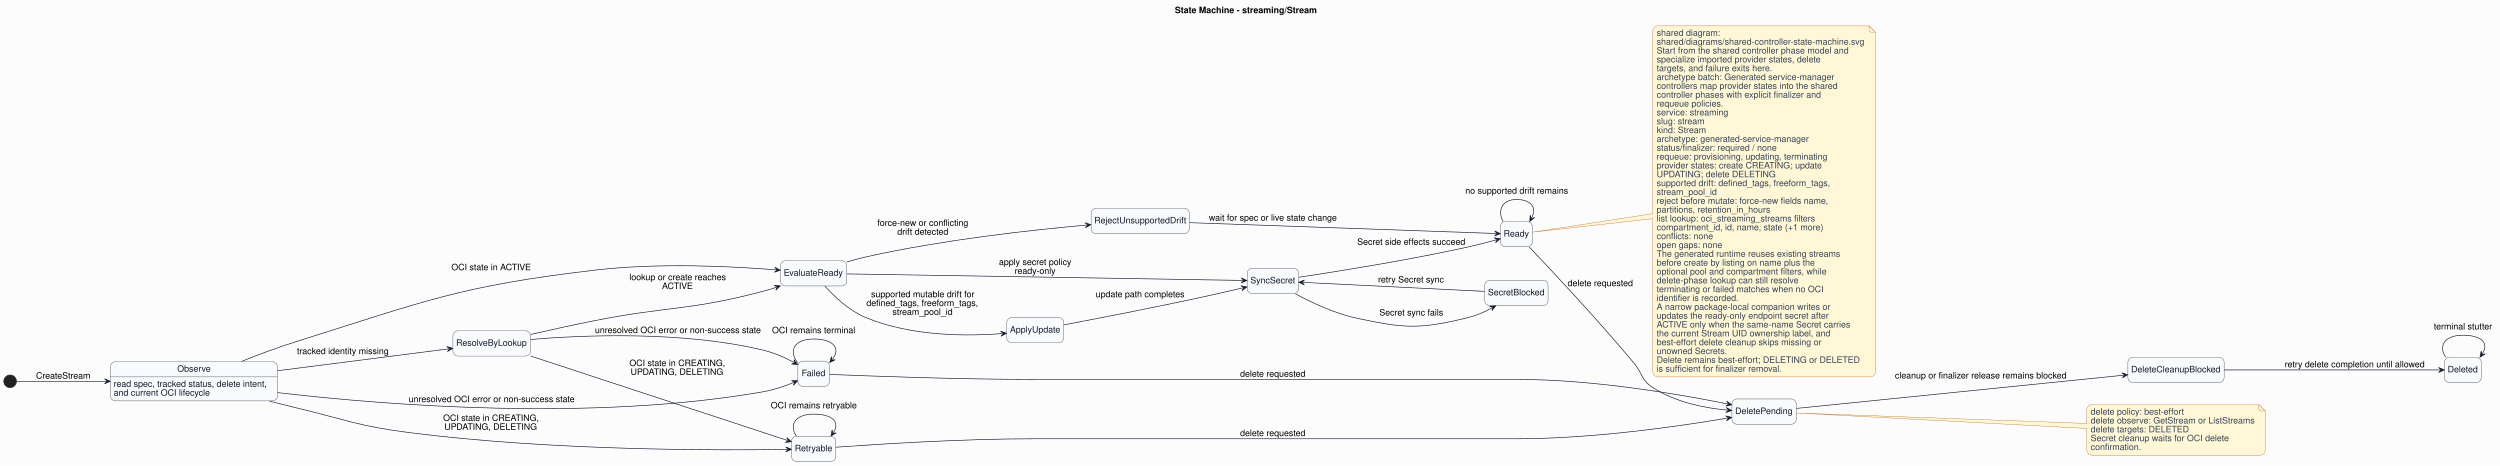
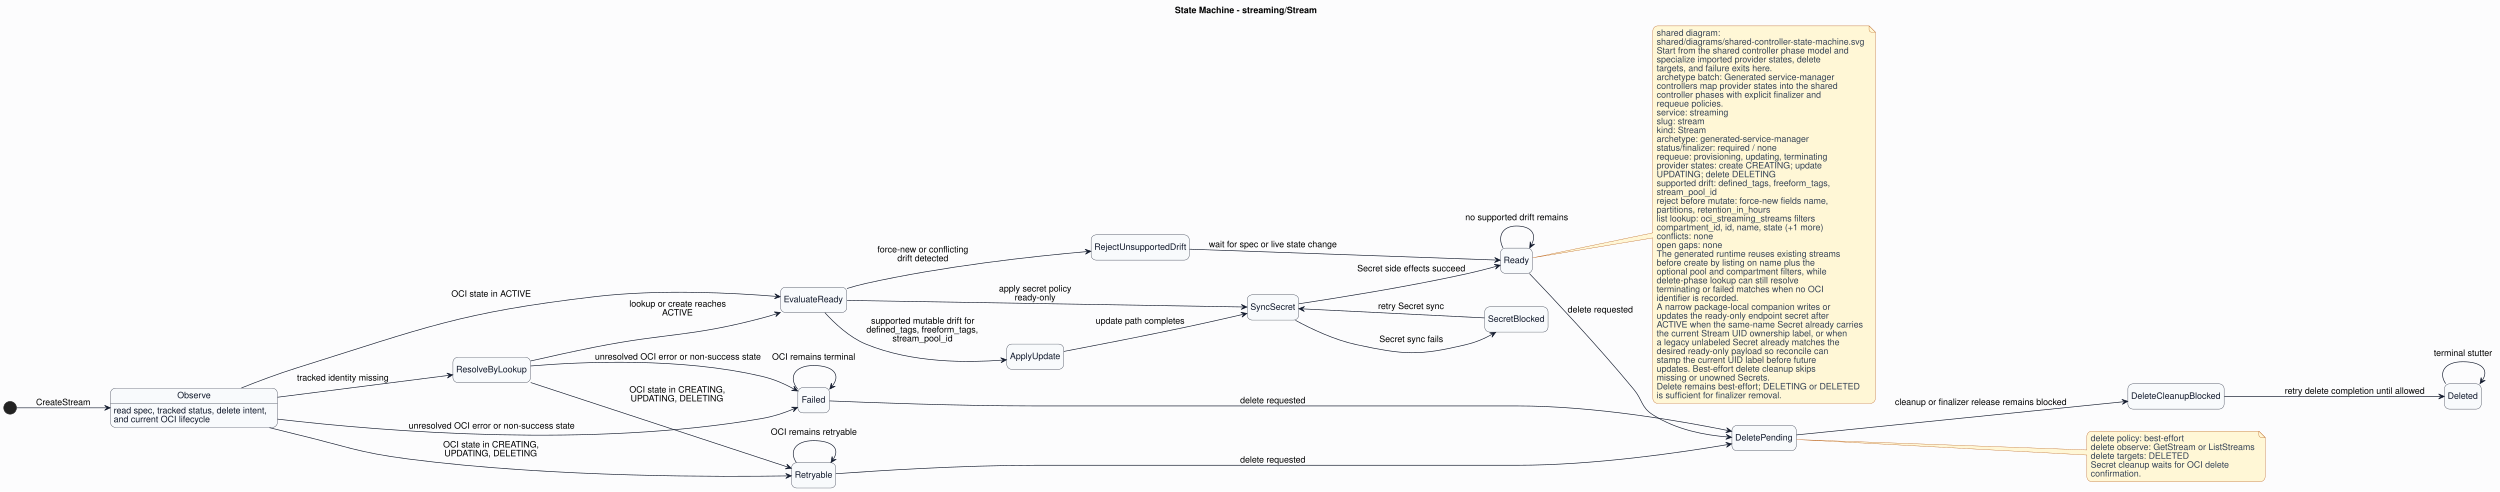
- <svg xmlns="http://www.w3.org/2000/svg" contentStyleType="text/css" data-diagram-type="STATE" height="737px" preserveAspectRatio="none" style="width:3960px;height:737px;background:#FCFCFD;" version="1.1" viewBox="0 0 3960 737" width="3960px" zoomAndPan="magnify">
+ <svg xmlns="http://www.w3.org/2000/svg" contentStyleType="text/css" data-diagram-type="STATE" height="779px" preserveAspectRatio="none" style="width:3960px;height:779px;background:#FCFCFD;" version="1.1" viewBox="0 0 3960 779" width="3960px" zoomAndPan="magnify">
  <defs />
  <g>
-     <rect fill="#FCFCFD" height="737" style="stroke:none;stroke-width:1;" width="3960" x="0" y="0" />
+     <rect fill="#FCFCFD" height="779" style="stroke:none;stroke-width:1;" width="3960" x="0" y="0" />
    <g class="title" data-source-line="10">
      <text fill="#000000" font-family="Helvetica" font-size="14" font-weight="bold" lengthAdjust="spacing" textLength="224.848" x="1860.944" y="20.78">State Machine - streaming/Stream</text>
    </g>
    <g class="entity" data-qualified-name="observe" id="ent0002">
-       <rect fill="#F8FAFC" height="62" rx="8" ry="8" style="stroke:#0F172A;stroke-width:0.5;" width="264.364" x="175" y="573" />
-       <line style="stroke:#0F172A;stroke-width:0.5;" x1="175" x2="439.364" y1="597" y2="597" />
-       <text fill="#0F172A" font-family="Helvetica" font-size="14" lengthAdjust="spacing" textLength="52.91" x="280.727" y="588.78">Observe</text>
-       <text fill="#0F172A" font-family="Helvetica" font-size="14" lengthAdjust="spacing" textLength="244.364" x="180" y="612.78">read spec, tracked status, delete intent,</text>
-       <text fill="#0F172A" font-family="Helvetica" font-size="14" lengthAdjust="spacing" textLength="153.282" x="180" y="626.78">and current OCI lifecycle</text>
-     </g>
-     <rect fill="#F8FAFC" height="40" rx="8" ry="8" style="stroke:#0F172A;stroke-width:0.5;" width="104.951" x="1236.36" y="413" />
-     <text fill="#0F172A" font-family="Helvetica" font-size="14" lengthAdjust="spacing" textLength="94.951" x="1241.36" y="436.78">EvaluateReady</text>
-     <rect fill="#F8FAFC" height="40" rx="8" ry="8" style="stroke:#0F172A;stroke-width:0.5;" width="50.469" x="2376.73" y="351" />
-     <text fill="#0F172A" font-family="Helvetica" font-size="14" lengthAdjust="spacing" textLength="40.469" x="2381.73" y="374.78">Ready</text>
-     <rect fill="#F8FAFC" height="40" rx="8" ry="8" style="stroke:#0F172A;stroke-width:0.5;" width="69.917" x="1253.88" y="691" />
-     <text fill="#0F172A" font-family="Helvetica" font-size="14" lengthAdjust="spacing" textLength="59.917" x="1258.88" y="714.78">Retryable</text>
-     <rect fill="#F8FAFC" height="40" rx="8" ry="8" style="stroke:#0F172A;stroke-width:0.5;" width="50" x="1263.84" y="572" />
-     <text fill="#0F172A" font-family="Helvetica" font-size="14" lengthAdjust="spacing" textLength="38.131" x="1269.775" y="595.78">Failed</text>
-     <rect fill="#F8FAFC" height="40" rx="8" ry="8" style="stroke:#0F172A;stroke-width:0.5;" width="122.848" x="717.44" y="524" />
-     <text fill="#0F172A" font-family="Helvetica" font-size="14" lengthAdjust="spacing" textLength="112.848" x="722.44" y="547.78">ResolveByLookup</text>
-     <rect fill="#F8FAFC" height="40" rx="8" ry="8" style="stroke:#0F172A;stroke-width:0.5;" width="155.51" x="1728.32" y="330" />
-     <text fill="#0F172A" font-family="Helvetica" font-size="14" lengthAdjust="spacing" textLength="145.51" x="1733.32" y="353.78">RejectUnsupportedDrift</text>
-     <rect fill="#F8FAFC" height="40" rx="8" ry="8" style="stroke:#0F172A;stroke-width:0.5;" width="90.165" x="1594.73" y="503" />
-     <text fill="#0F172A" font-family="Helvetica" font-size="14" lengthAdjust="spacing" textLength="80.165" x="1599.73" y="526.78">ApplyUpdate</text>
-     <rect fill="#F8FAFC" height="40" rx="8" ry="8" style="stroke:#0F172A;stroke-width:0.5;" width="81.586" x="1975.53" y="425" />
-     <text fill="#0F172A" font-family="Helvetica" font-size="14" lengthAdjust="spacing" textLength="71.586" x="1980.53" y="448.78">SyncSecret</text>
-     <rect fill="#F8FAFC" height="40" rx="8" ry="8" style="stroke:#0F172A;stroke-width:0.5;" width="100.269" x="2351.83" y="444" />
-     <text fill="#0F172A" font-family="Helvetica" font-size="14" lengthAdjust="spacing" textLength="90.269" x="2356.83" y="467.78">SecretBlocked</text>
-     <rect fill="#F8FAFC" height="40" rx="8" ry="8" style="stroke:#0F172A;stroke-width:0.5;" width="101.848" x="2743.41" y="632" />
-     <text fill="#0F172A" font-family="Helvetica" font-size="14" lengthAdjust="spacing" textLength="91.848" x="2748.41" y="655.78">DeletePending</text>
-     <rect fill="#F8FAFC" height="40" rx="8" ry="8" style="stroke:#0F172A;stroke-width:0.5;" width="58.255" x="3872.02" y="566" />
-     <text fill="#0F172A" font-family="Helvetica" font-size="14" lengthAdjust="spacing" textLength="48.255" x="3877.02" y="589.78">Deleted</text>
-     <rect fill="#F8FAFC" height="40" rx="8" ry="8" style="stroke:#0F172A;stroke-width:0.5;" width="152.427" x="3370.59" y="566" />
-     <text fill="#0F172A" font-family="Helvetica" font-size="14" lengthAdjust="spacing" textLength="142.427" x="3375.59" y="589.78">DeleteCleanupBlocked</text>
+       <rect fill="#F8FAFC" height="62" rx="8" ry="8" style="stroke:#0F172A;stroke-width:0.5;" width="264.364" x="175" y="615" />
+       <line style="stroke:#0F172A;stroke-width:0.5;" x1="175" x2="439.364" y1="639" y2="639" />
+       <text fill="#0F172A" font-family="Helvetica" font-size="14" lengthAdjust="spacing" textLength="52.91" x="280.727" y="630.78">Observe</text>
+       <text fill="#0F172A" font-family="Helvetica" font-size="14" lengthAdjust="spacing" textLength="244.364" x="180" y="654.78">read spec, tracked status, delete intent,</text>
+       <text fill="#0F172A" font-family="Helvetica" font-size="14" lengthAdjust="spacing" textLength="153.282" x="180" y="668.78">and current OCI lifecycle</text>
+     </g>
+     <rect fill="#F8FAFC" height="40" rx="8" ry="8" style="stroke:#0F172A;stroke-width:0.5;" width="104.951" x="1236.36" y="455" />
+     <text fill="#0F172A" font-family="Helvetica" font-size="14" lengthAdjust="spacing" textLength="94.951" x="1241.36" y="478.78">EvaluateReady</text>
+     <rect fill="#F8FAFC" height="40" rx="8" ry="8" style="stroke:#0F172A;stroke-width:0.5;" width="50.469" x="2376.73" y="393" />
+     <text fill="#0F172A" font-family="Helvetica" font-size="14" lengthAdjust="spacing" textLength="40.469" x="2381.73" y="416.78">Ready</text>
+     <rect fill="#F8FAFC" height="40" rx="8" ry="8" style="stroke:#0F172A;stroke-width:0.5;" width="69.917" x="1253.88" y="733" />
+     <text fill="#0F172A" font-family="Helvetica" font-size="14" lengthAdjust="spacing" textLength="59.917" x="1258.88" y="756.78">Retryable</text>
+     <rect fill="#F8FAFC" height="40" rx="8" ry="8" style="stroke:#0F172A;stroke-width:0.5;" width="50" x="1263.84" y="614" />
+     <text fill="#0F172A" font-family="Helvetica" font-size="14" lengthAdjust="spacing" textLength="38.131" x="1269.775" y="637.78">Failed</text>
+     <rect fill="#F8FAFC" height="40" rx="8" ry="8" style="stroke:#0F172A;stroke-width:0.5;" width="122.848" x="717.44" y="566" />
+     <text fill="#0F172A" font-family="Helvetica" font-size="14" lengthAdjust="spacing" textLength="112.848" x="722.44" y="589.78">ResolveByLookup</text>
+     <rect fill="#F8FAFC" height="40" rx="8" ry="8" style="stroke:#0F172A;stroke-width:0.5;" width="155.51" x="1728.32" y="372" />
+     <text fill="#0F172A" font-family="Helvetica" font-size="14" lengthAdjust="spacing" textLength="145.51" x="1733.32" y="395.78">RejectUnsupportedDrift</text>
+     <rect fill="#F8FAFC" height="40" rx="8" ry="8" style="stroke:#0F172A;stroke-width:0.5;" width="90.165" x="1594.73" y="545" />
+     <text fill="#0F172A" font-family="Helvetica" font-size="14" lengthAdjust="spacing" textLength="80.165" x="1599.73" y="568.78">ApplyUpdate</text>
+     <rect fill="#F8FAFC" height="40" rx="8" ry="8" style="stroke:#0F172A;stroke-width:0.5;" width="81.586" x="1975.53" y="467" />
+     <text fill="#0F172A" font-family="Helvetica" font-size="14" lengthAdjust="spacing" textLength="71.586" x="1980.53" y="490.78">SyncSecret</text>
+     <rect fill="#F8FAFC" height="40" rx="8" ry="8" style="stroke:#0F172A;stroke-width:0.5;" width="100.269" x="2351.83" y="486" />
+     <text fill="#0F172A" font-family="Helvetica" font-size="14" lengthAdjust="spacing" textLength="90.269" x="2356.83" y="509.78">SecretBlocked</text>
+     <rect fill="#F8FAFC" height="40" rx="8" ry="8" style="stroke:#0F172A;stroke-width:0.5;" width="101.848" x="2743.41" y="674" />
+     <text fill="#0F172A" font-family="Helvetica" font-size="14" lengthAdjust="spacing" textLength="91.848" x="2748.41" y="697.78">DeletePending</text>
+     <rect fill="#F8FAFC" height="40" rx="8" ry="8" style="stroke:#0F172A;stroke-width:0.5;" width="58.255" x="3872.02" y="608" />
+     <text fill="#0F172A" font-family="Helvetica" font-size="14" lengthAdjust="spacing" textLength="48.255" x="3877.02" y="631.78">Deleted</text>
+     <rect fill="#F8FAFC" height="40" rx="8" ry="8" style="stroke:#0F172A;stroke-width:0.5;" width="152.427" x="3370.59" y="608" />
+     <text fill="#0F172A" font-family="Helvetica" font-size="14" lengthAdjust="spacing" textLength="142.427" x="3375.59" y="631.78">DeleteCleanupBlocked</text>
    <g class="start_entity" data-qualified-name=".start." data-source-line="34" id="ent0002">
-       <ellipse cx="16" cy="604" fill="#222222" rx="10" ry="10" style="stroke:#222222;stroke-width:1;" />
+       <ellipse cx="16" cy="646" fill="#222222" rx="10" ry="10" style="stroke:#222222;stroke-width:1;" />
    </g>
    <g class="entity" data-qualified-name="GMN2" data-source-line="60" id="ent0003">
-       <path d="M2618.09,49 L2618.09,338.38 L2427.68,367.71 L2618.09,346.38 L2618.09,589 A8,8 0 0 0 2626.09,597 L2962.571,597 A8,8 0 0 0 2970.571,589 L2970.571,51 L2960.571,41 L2626.09,41 A8,8 0 0 0 2618.09,49" fill="#FFF7D6" style="stroke:#B45309;stroke-width:0.5;" />
+       <path d="M2618.09,49 L2618.09,368.82 L2427.68,408.38 L2618.09,376.82 L2618.09,631 A8,8 0 0 0 2626.09,639 L2962.571,639 A8,8 0 0 0 2970.571,631 L2970.571,51 L2960.571,41 L2626.09,41 A8,8 0 0 0 2618.09,49" fill="#FFF7D6" style="stroke:#B45309;stroke-width:0.5;" />
      <path d="M2960.571,41 L2960.571,47 A4,4 0 0 0 2964.571,51 L2970.571,51 L2960.571,41" fill="#FFF7D6" style="stroke:#B45309;stroke-width:0.5;" />
      <text fill="#334155" font-family="Helvetica" font-size="14" lengthAdjust="spacing" textLength="101.165" x="2624.09" y="56.78">shared diagram:</text>
      <text fill="#334155" font-family="Helvetica" font-size="14" lengthAdjust="spacing" textLength="331.481" x="2624.09" y="70.78">shared/diagrams/shared-controller-state-machine.svg</text>
      <text fill="#334155" font-family="Helvetica" font-size="14" lengthAdjust="spacing" textLength="304.274" x="2624.09" y="84.78">Start from the shared controller phase model and</text>
      <text fill="#334155" font-family="Helvetica" font-size="14" lengthAdjust="spacing" textLength="261.468" x="2624.09" y="98.78">specialize imported provider states, delete</text>
      <text fill="#334155" font-family="Helvetica" font-size="14" lengthAdjust="spacing" textLength="184.434" x="2624.09" y="112.78">targets, and failure exits here.</text>
      <text fill="#334155" font-family="Helvetica" font-size="14" lengthAdjust="spacing" textLength="281.709" x="2624.09" y="126.78">archetype batch: Generated service-manager</text>
      <text fill="#334155" font-family="Helvetica" font-size="14" lengthAdjust="spacing" textLength="287.923" x="2624.09" y="140.78">controllers map provider states into the shared</text>
      <text fill="#334155" font-family="Helvetica" font-size="14" lengthAdjust="spacing" textLength="261.461" x="2624.09" y="154.78">controller phases with explicit finalizer and</text>
      <text fill="#334155" font-family="Helvetica" font-size="14" lengthAdjust="spacing" textLength="105.848" x="2624.09" y="168.78">requeue policies.</text>
      <text fill="#334155" font-family="Helvetica" font-size="14" lengthAdjust="spacing" textLength="113.593" x="2624.09" y="182.78">service: streaming</text>
      <text fill="#334155" font-family="Helvetica" font-size="14" lengthAdjust="spacing" textLength="76.248" x="2624.09" y="196.78">slug: stream</text>
      <text fill="#334155" font-family="Helvetica" font-size="14" lengthAdjust="spacing" textLength="78.586" x="2624.09" y="210.78">kind: Stream</text>
      <text fill="#334155" font-family="Helvetica" font-size="14" lengthAdjust="spacing" textLength="241.24" x="2624.09" y="224.78">archetype: generated-service-manager</text>
      <text fill="#334155" font-family="Helvetica" font-size="14" lengthAdjust="spacing" textLength="191.44" x="2624.09" y="238.78">status/finalizer: required / none</text>
      <text fill="#334155" font-family="Helvetica" font-size="14" lengthAdjust="spacing" textLength="272.398" x="2624.09" y="252.78">requeue: provisioning, updating, terminating</text>
      <text fill="#334155" font-family="Helvetica" font-size="14" lengthAdjust="spacing" textLength="265.337" x="2624.09" y="266.78">provider states: create CREATING; update</text>
      <text fill="#334155" font-family="Helvetica" font-size="14" lengthAdjust="spacing" textLength="192.165" x="2624.09" y="280.78">UPDATING; delete DELETING</text>
      <text fill="#334155" font-family="Helvetica" font-size="14" lengthAdjust="spacing" textLength="275.495" x="2624.09" y="294.78">supported drift: defined_tags, freeform_tags,</text>
      <text fill="#334155" font-family="Helvetica" font-size="14" lengthAdjust="spacing" textLength="95.724" x="2624.09" y="308.78">stream_pool_id</text>
      <text fill="#334155" font-family="Helvetica" font-size="14" lengthAdjust="spacing" textLength="273.13" x="2624.09" y="322.78">reject before mutate: force-new fields name,</text>
      <text fill="#334155" font-family="Helvetica" font-size="14" lengthAdjust="spacing" textLength="180.558" x="2624.09" y="336.78">partitions, retention_in_hours</text>
      <text fill="#334155" font-family="Helvetica" font-size="14" lengthAdjust="spacing" textLength="252.096" x="2624.09" y="350.78">list lookup: oci_streaming_streams filters</text>
      <text fill="#334155" font-family="Helvetica" font-size="14" lengthAdjust="spacing" textLength="264.947" x="2624.09" y="364.78">compartment_id, id, name, state (+1 more)</text>
      <text fill="#334155" font-family="Helvetica" font-size="14" lengthAdjust="spacing" textLength="89.496" x="2624.09" y="378.78">conflicts: none</text>
      <text fill="#334155" font-family="Helvetica" font-size="14" lengthAdjust="spacing" textLength="104.316" x="2624.09" y="392.78">open gaps: none</text>
      <text fill="#334155" font-family="Helvetica" font-size="14" lengthAdjust="spacing" textLength="292.585" x="2624.09" y="406.78">The generated runtime reuses existing streams</text>
      <text fill="#334155" font-family="Helvetica" font-size="14" lengthAdjust="spacing" textLength="252.15" x="2624.09" y="420.78">before create by listing on name plus the</text>
      <text fill="#334155" font-family="Helvetica" font-size="14" lengthAdjust="spacing" textLength="269.254" x="2624.09" y="434.78">optional pool and compartment filters, while</text>
      <text fill="#334155" font-family="Helvetica" font-size="14" lengthAdjust="spacing" textLength="225.689" x="2624.09" y="448.78">delete-phase lookup can still resolve</text>
      <text fill="#334155" font-family="Helvetica" font-size="14" lengthAdjust="spacing" textLength="265.351" x="2624.09" y="462.78">terminating or failed matches when no OCI</text>
      <text fill="#334155" font-family="Helvetica" font-size="14" lengthAdjust="spacing" textLength="129.951" x="2624.09" y="476.78">identifier is recorded.</text>
      <text fill="#334155" font-family="Helvetica" font-size="14" lengthAdjust="spacing" textLength="275.461" x="2624.09" y="490.78">A narrow package-local companion writes or</text>
      <text fill="#334155" font-family="Helvetica" font-size="14" lengthAdjust="spacing" textLength="273.95" x="2624.09" y="504.78">updates the ready-only endpoint secret after</text>
-       <text fill="#334155" font-family="Helvetica" font-size="14" lengthAdjust="spacing" textLength="308.902" x="2624.09" y="518.78">ACTIVE only when the same-name Secret carries</text>
-       <text fill="#334155" font-family="Helvetica" font-size="14" lengthAdjust="spacing" textLength="276.247" x="2624.09" y="532.78">the current Stream UID ownership label, and</text>
-       <text fill="#334155" font-family="Helvetica" font-size="14" lengthAdjust="spacing" textLength="261.461" x="2624.09" y="546.78">best-effort delete cleanup skips missing or</text>
-       <text fill="#334155" font-family="Helvetica" font-size="14" lengthAdjust="spacing" textLength="112.068" x="2624.09" y="560.78">unowned Secrets.</text>
-       <text fill="#334155" font-family="Helvetica" font-size="14" lengthAdjust="spacing" textLength="323.661" x="2624.09" y="574.78">Delete remains best-effort; DELETING or DELETED</text>
-       <text fill="#334155" font-family="Helvetica" font-size="14" lengthAdjust="spacing" textLength="199.179" x="2624.09" y="588.78">is sufficient for finalizer removal.</text>
-     </g>
-     <g class="entity" data-qualified-name="GMN5" data-source-line="101" id="ent0006">
-       <path d="M3305.58,649 L3305.58,670.73 L2845.56,654.24 L3305.58,678.73 L3305.58,713 A8,8 0 0 0 3313.58,721 L3580.027,721 A8,8 0 0 0 3588.027,713 L3588.027,651 L3578.027,641 L3313.58,641 A8,8 0 0 0 3305.58,649" fill="#FFF7D6" style="stroke:#B45309;stroke-width:0.5;" />
-       <path d="M3578.027,641 L3578.027,647 A4,4 0 0 0 3582.027,651 L3588.027,651 L3578.027,641" fill="#FFF7D6" style="stroke:#B45309;stroke-width:0.5;" />
-       <text fill="#334155" font-family="Helvetica" font-size="14" lengthAdjust="spacing" textLength="148.634" x="3311.58" y="656.78">delete policy: best-effort</text>
-       <text fill="#334155" font-family="Helvetica" font-size="14" lengthAdjust="spacing" textLength="261.447" x="3311.58" y="670.78">delete observe: GetStream or ListStreams</text>
-       <text fill="#334155" font-family="Helvetica" font-size="14" lengthAdjust="spacing" textLength="157.185" x="3311.58" y="684.78">delete targets: DELETED</text>
-       <text fill="#334155" font-family="Helvetica" font-size="14" lengthAdjust="spacing" textLength="220.22" x="3311.58" y="698.78">Secret cleanup waits for OCI delete</text>
-       <text fill="#334155" font-family="Helvetica" font-size="14" lengthAdjust="spacing" textLength="80.144" x="3311.58" y="712.78">confirmation.</text>
+       <text fill="#334155" font-family="Helvetica" font-size="14" lengthAdjust="spacing" textLength="329.137" x="2624.09" y="518.78">ACTIVE when the same-name Secret already carries</text>
+       <text fill="#334155" font-family="Helvetica" font-size="14" lengthAdjust="spacing" textLength="302.695" x="2624.09" y="532.78">the current Stream UID ownership label, or when</text>
+       <text fill="#334155" font-family="Helvetica" font-size="14" lengthAdjust="spacing" textLength="291.067" x="2624.09" y="546.78">a legacy unlabeled Secret already matches the</text>
+       <text fill="#334155" font-family="Helvetica" font-size="14" lengthAdjust="spacing" textLength="273.157" x="2624.09" y="560.78">desired ready-only payload so reconcile can</text>
+       <text fill="#334155" font-family="Helvetica" font-size="14" lengthAdjust="spacing" textLength="253.682" x="2624.09" y="574.78">stamp the current UID label before future</text>
+       <text fill="#334155" font-family="Helvetica" font-size="14" lengthAdjust="spacing" textLength="252.93" x="2624.09" y="588.78">updates. Best-effort delete cleanup skips</text>
+       <text fill="#334155" font-family="Helvetica" font-size="14" lengthAdjust="spacing" textLength="179.751" x="2624.09" y="602.78">missing or unowned Secrets.</text>
+       <text fill="#334155" font-family="Helvetica" font-size="14" lengthAdjust="spacing" textLength="323.661" x="2624.09" y="616.78">Delete remains best-effort; DELETING or DELETED</text>
+       <text fill="#334155" font-family="Helvetica" font-size="14" lengthAdjust="spacing" textLength="199.179" x="2624.09" y="630.78">is sufficient for finalizer removal.</text>
+     </g>
+     <g class="entity" data-qualified-name="GMN5" data-source-line="104" id="ent0006">
+       <path d="M3305.58,691 L3305.58,712.73 L2845.56,696.24 L3305.58,720.73 L3305.58,755 A8,8 0 0 0 3313.58,763 L3580.027,763 A8,8 0 0 0 3588.027,755 L3588.027,693 L3578.027,683 L3313.58,683 A8,8 0 0 0 3305.58,691" fill="#FFF7D6" style="stroke:#B45309;stroke-width:0.5;" />
+       <path d="M3578.027,683 L3578.027,689 A4,4 0 0 0 3582.027,693 L3588.027,693 L3578.027,683" fill="#FFF7D6" style="stroke:#B45309;stroke-width:0.5;" />
+       <text fill="#334155" font-family="Helvetica" font-size="14" lengthAdjust="spacing" textLength="148.634" x="3311.58" y="698.78">delete policy: best-effort</text>
+       <text fill="#334155" font-family="Helvetica" font-size="14" lengthAdjust="spacing" textLength="261.447" x="3311.58" y="712.78">delete observe: GetStream or ListStreams</text>
+       <text fill="#334155" font-family="Helvetica" font-size="14" lengthAdjust="spacing" textLength="157.185" x="3311.58" y="726.78">delete targets: DELETED</text>
+       <text fill="#334155" font-family="Helvetica" font-size="14" lengthAdjust="spacing" textLength="220.22" x="3311.58" y="740.78">Secret cleanup waits for OCI delete</text>
+       <text fill="#334155" font-family="Helvetica" font-size="14" lengthAdjust="spacing" textLength="80.144" x="3311.58" y="754.78">confirmation.</text>
    </g>
    <g class="link" data-entity-1="ent0002" data-entity-2="ent0002" data-link-type="dependency" data-source-line="34" id="lnk3">
-       <path d="M26.29,604 C49.74,604 107.76,604 168.66,604" fill="none" id="*start*-to-observe" style="stroke:#0F172A;stroke-width:1;" />
-       <polygon fill="#0F172A" points="174.66,604,165.66,600,169.66,604,165.66,608,174.66,604" style="stroke:#0F172A;stroke-width:1;" />
-       <text fill="#000000" font-family="Helvetica" font-size="14" lengthAdjust="spacing" textLength="87.144" x="57" y="599.78">CreateStream</text>
+       <path d="M26.29,646 C49.74,646 107.76,646 168.66,646" fill="none" id="*start*-to-observe" style="stroke:#0F172A;stroke-width:1;" />
+       <polygon fill="#0F172A" points="174.66,646,165.66,642,169.66,646,165.66,650,174.66,646" style="stroke:#0F172A;stroke-width:1;" />
+       <text fill="#000000" font-family="Helvetica" font-size="14" lengthAdjust="spacing" textLength="87.144" x="57" y="641.78">CreateStream</text>
    </g>
    <g class="link" data-entity-1="ent0002" data-entity-2="ent0007" data-link-type="dependency" data-source-line="35" id="lnk4">
-       <path d="M439.64,587.21 C530.55,575.59 641.338,561.44 711.188,552.52" fill="none" id="observe-to-resolve_by_lookup" style="stroke:#0F172A;stroke-width:1;" />
-       <polygon fill="#0F172A" points="717.14,551.76,707.706,548.932,712.18,552.393,708.719,556.868,717.14,551.76" style="stroke:#0F172A;stroke-width:1;" />
-       <text fill="#000000" font-family="Helvetica" font-size="14" lengthAdjust="spacing" textLength="145.503" x="470.36" y="560.9">tracked identity missing</text>
+       <path d="M439.64,629.21 C530.55,617.59 641.338,603.44 711.188,594.52" fill="none" id="observe-to-resolve_by_lookup" style="stroke:#0F172A;stroke-width:1;" />
+       <polygon fill="#0F172A" points="717.14,593.76,707.706,590.932,712.18,594.393,708.719,598.868,717.14,593.76" style="stroke:#0F172A;stroke-width:1;" />
+       <text fill="#000000" font-family="Helvetica" font-size="14" lengthAdjust="spacing" textLength="145.503" x="470.36" y="602.9">tracked identity missing</text>
    </g>
    <g class="link" data-entity-1="ent0007" data-entity-2="ent0003" data-link-type="dependency" data-source-line="36" id="lnk5">
-       <path d="M840.69,529.73 C870.89,522.82 907.97,514.62 941.36,508 C1058.62,484.77 1090.75,492.37 1206.36,462 C1216.09,459.44 1220.632,458.179 1230.412,454.839" fill="none" id="resolve_by_lookup-to-evaluate_ready" style="stroke:#0F172A;stroke-width:1;" />
-       <polygon fill="#0F172A" points="1236.09,452.9,1226.28,452.023,1231.358,454.516,1228.866,459.594,1236.09,452.9" style="stroke:#0F172A;stroke-width:1;" />
-       <text fill="#000000" font-family="Helvetica" font-size="14" lengthAdjust="spacing" textLength="154.089" x="996.86" y="443.78">lookup or create reaches</text>
-       <text fill="#000000" font-family="Helvetica" font-size="14" lengthAdjust="spacing" textLength="50.565" x="1048.622" y="457.78">ACTIVE</text>
+       <path d="M840.69,571.73 C870.89,564.82 907.97,556.62 941.36,550 C1058.62,526.77 1090.75,534.37 1206.36,504 C1216.09,501.44 1220.632,500.179 1230.412,496.839" fill="none" id="resolve_by_lookup-to-evaluate_ready" style="stroke:#0F172A;stroke-width:1;" />
+       <polygon fill="#0F172A" points="1236.09,494.9,1226.28,494.023,1231.358,496.516,1228.866,501.594,1236.09,494.9" style="stroke:#0F172A;stroke-width:1;" />
+       <text fill="#000000" font-family="Helvetica" font-size="14" lengthAdjust="spacing" textLength="154.089" x="996.86" y="485.78">lookup or create reaches</text>
+       <text fill="#000000" font-family="Helvetica" font-size="14" lengthAdjust="spacing" textLength="50.565" x="1048.622" y="499.78">ACTIVE</text>
    </g>
    <g class="link" data-entity-1="ent0007" data-entity-2="ent0005" data-link-type="dependency" data-source-line="37" id="lnk6">
-       <path d="M840.63,563.98 C948.21,599.34 1163.1,669.996 1247.89,697.866" fill="none" id="resolve_by_lookup-to-retryable" style="stroke:#0F172A;stroke-width:1;" />
-       <polygon fill="#0F172A" points="1253.59,699.74,1246.289,693.13,1248.84,698.179,1243.791,700.73,1253.59,699.74" style="stroke:#0F172A;stroke-width:1;" />
-       <text fill="#000000" font-family="Helvetica" font-size="14" lengthAdjust="spacing" textLength="154.034" x="996.86" y="579.8">OCI state in CREATING,</text>
-       <text fill="#000000" font-family="Helvetica" font-size="14" lengthAdjust="spacing" textLength="150.131" x="998.812" y="593.8">UPDATING, DELETING</text>
+       <path d="M840.63,605.98 C948.21,641.34 1163.1,711.996 1247.89,739.866" fill="none" id="resolve_by_lookup-to-retryable" style="stroke:#0F172A;stroke-width:1;" />
+       <polygon fill="#0F172A" points="1253.59,741.74,1246.289,735.13,1248.84,740.179,1243.791,742.73,1253.59,741.74" style="stroke:#0F172A;stroke-width:1;" />
+       <text fill="#000000" font-family="Helvetica" font-size="14" lengthAdjust="spacing" textLength="154.034" x="996.86" y="621.8">OCI state in CREATING,</text>
+       <text fill="#000000" font-family="Helvetica" font-size="14" lengthAdjust="spacing" textLength="150.131" x="998.812" y="635.8">UPDATING, DELETING</text>
    </g>
    <g class="link" data-entity-1="ent0007" data-entity-2="ent0006" data-link-type="dependency" data-source-line="38" id="lnk7">
-       <path d="M840.53,537.7 C924.14,530.76 1078.9,524.16 1206.36,554 C1226.58,558.73 1242.516,565.922 1258.226,574.511" fill="none" id="resolve_by_lookup-to-failed" style="stroke:#0F172A;stroke-width:1;" />
-       <polygon fill="#0F172A" points="1263.49,577.39,1257.512,569.563,1259.103,574.991,1253.674,576.582,1263.49,577.39" style="stroke:#0F172A;stroke-width:1;" />
-       <text fill="#000000" font-family="Helvetica" font-size="14" lengthAdjust="spacing" textLength="263.778" x="942.36" y="527.59">unresolved OCI error or non-success state</text>
+       <path d="M840.53,579.7 C924.14,572.76 1078.9,566.16 1206.36,596 C1226.58,600.73 1242.516,607.922 1258.226,616.511" fill="none" id="resolve_by_lookup-to-failed" style="stroke:#0F172A;stroke-width:1;" />
+       <polygon fill="#0F172A" points="1263.49,619.39,1257.512,611.563,1259.103,616.991,1253.674,618.582,1263.49,619.39" style="stroke:#0F172A;stroke-width:1;" />
+       <text fill="#000000" font-family="Helvetica" font-size="14" lengthAdjust="spacing" textLength="263.778" x="942.36" y="569.59">unresolved OCI error or non-success state</text>
    </g>
    <g class="link" data-entity-1="ent0002" data-entity-2="ent0003" data-link-type="dependency" data-source-line="39" id="lnk8">
-       <path d="M382.45,572.5 C409.52,561.68 440.55,550.03 469.36,541 C675.19,476.47 727.15,453.29 941.36,428 C1045.32,415.73 1162.04,421.961 1229.98,427.521" fill="none" id="observe-to-evaluate_ready" style="stroke:#0F172A;stroke-width:1;" />
-       <polygon fill="#0F172A" points="1235.96,428.01,1227.316,423.289,1230.977,427.602,1226.664,431.263,1235.96,428.01" style="stroke:#0F172A;stroke-width:1;" />
-       <text fill="#000000" font-family="Helvetica" font-size="14" lengthAdjust="spacing" textLength="128.372" x="714.86" y="427.98">OCI state in ACTIVE</text>
+       <path d="M382.45,614.5 C409.52,603.68 440.55,592.03 469.36,583 C675.19,518.47 727.15,495.29 941.36,470 C1045.32,457.73 1162.04,463.961 1229.98,469.521" fill="none" id="observe-to-evaluate_ready" style="stroke:#0F172A;stroke-width:1;" />
+       <polygon fill="#0F172A" points="1235.96,470.01,1227.316,465.289,1230.977,469.602,1226.664,473.263,1235.96,470.01" style="stroke:#0F172A;stroke-width:1;" />
+       <text fill="#000000" font-family="Helvetica" font-size="14" lengthAdjust="spacing" textLength="128.372" x="714.86" y="469.98">OCI state in ACTIVE</text>
    </g>
    <g class="link" data-entity-1="ent0002" data-entity-2="ent0005" data-link-type="dependency" data-source-line="40" id="lnk9">
-       <path d="M426.89,635.48 C441.18,639.11 455.59,642.69 469.36,646 C547.69,664.83 566.48,674.66 646.36,685 C876.83,714.82 1151.401,713.409 1247.591,711.828" fill="none" id="observe-to-retryable" style="stroke:#0F172A;stroke-width:1;" />
-       <polygon fill="#0F172A" points="1253.59,711.73,1244.525,707.878,1248.591,711.812,1244.657,715.877,1253.59,711.73" style="stroke:#0F172A;stroke-width:1;" />
-       <text fill="#000000" font-family="Helvetica" font-size="14" lengthAdjust="spacing" textLength="154.034" x="701.86" y="666.78">OCI state in CREATING,</text>
-       <text fill="#000000" font-family="Helvetica" font-size="14" lengthAdjust="spacing" textLength="150.131" x="703.812" y="680.78">UPDATING, DELETING</text>
+       <path d="M426.89,677.48 C441.18,681.11 455.59,684.69 469.36,688 C547.69,706.83 566.48,716.66 646.36,727 C876.83,756.82 1151.401,755.409 1247.591,753.828" fill="none" id="observe-to-retryable" style="stroke:#0F172A;stroke-width:1;" />
+       <polygon fill="#0F172A" points="1253.59,753.73,1244.525,749.878,1248.591,753.812,1244.657,757.877,1253.59,753.73" style="stroke:#0F172A;stroke-width:1;" />
+       <text fill="#000000" font-family="Helvetica" font-size="14" lengthAdjust="spacing" textLength="154.034" x="701.86" y="708.78">OCI state in CREATING,</text>
+       <text fill="#000000" font-family="Helvetica" font-size="14" lengthAdjust="spacing" textLength="150.131" x="703.812" y="722.78">UPDATING, DELETING</text>
    </g>
    <g class="link" data-entity-1="ent0002" data-entity-2="ent0006" data-link-type="dependency" data-source-line="41" id="lnk10">
-       <path d="M439.51,621.89 C615.53,642.37 937.03,667.5 1206.36,621 C1226.19,617.58 1242.044,612.103 1257.934,605.463" fill="none" id="observe-to-failed" style="stroke:#0F172A;stroke-width:1;" />
-       <polygon fill="#0F172A" points="1263.47,603.15,1253.624,602.929,1258.857,605.078,1256.708,610.311,1263.47,603.15" style="stroke:#0F172A;stroke-width:1;" />
-       <text fill="#000000" font-family="Helvetica" font-size="14" lengthAdjust="spacing" textLength="263.778" x="647.36" y="636.93">unresolved OCI error or non-success state</text>
+       <path d="M439.51,663.89 C615.53,684.37 937.03,709.5 1206.36,663 C1226.19,659.58 1242.044,654.103 1257.934,647.463" fill="none" id="observe-to-failed" style="stroke:#0F172A;stroke-width:1;" />
+       <polygon fill="#0F172A" points="1263.47,645.15,1253.624,644.929,1258.857,647.078,1256.708,652.311,1263.47,645.15" style="stroke:#0F172A;stroke-width:1;" />
+       <text fill="#000000" font-family="Helvetica" font-size="14" lengthAdjust="spacing" textLength="263.778" x="647.36" y="678.93">unresolved OCI error or non-success state</text>
    </g>
    <g class="link" data-entity-1="ent0003" data-entity-2="ent0008" data-link-type="dependency" data-source-line="42" id="lnk11">
-       <path d="M1341.62,414.96 C1351.4,411.98 1361.61,409.17 1371.32,407 C1494.55,379.47 1634.673,364.188 1721.973,356.478" fill="none" id="evaluate_ready-to-reject_unsupported_drift" style="stroke:#0F172A;stroke-width:1;" />
-       <polygon fill="#0F172A" points="1727.95,355.95,1718.633,352.757,1722.969,356.39,1719.337,360.726,1727.95,355.95" style="stroke:#0F172A;stroke-width:1;" />
-       <text fill="#000000" font-family="Helvetica" font-size="14" lengthAdjust="spacing" textLength="143.951" x="1389.82" y="357.77">force-new or conflicting</text>
-       <text fill="#000000" font-family="Helvetica" font-size="14" lengthAdjust="spacing" textLength="80.938" x="1421.327" y="371.77">drift detected</text>
+       <path d="M1341.62,456.96 C1351.4,453.98 1361.61,451.17 1371.32,449 C1494.55,421.47 1634.673,406.188 1721.973,398.478" fill="none" id="evaluate_ready-to-reject_unsupported_drift" style="stroke:#0F172A;stroke-width:1;" />
+       <polygon fill="#0F172A" points="1727.95,397.95,1718.633,394.757,1722.969,398.39,1719.337,402.726,1727.95,397.95" style="stroke:#0F172A;stroke-width:1;" />
+       <text fill="#000000" font-family="Helvetica" font-size="14" lengthAdjust="spacing" textLength="143.951" x="1389.82" y="399.77">force-new or conflicting</text>
+       <text fill="#000000" font-family="Helvetica" font-size="14" lengthAdjust="spacing" textLength="80.938" x="1421.327" y="413.77">drift detected</text>
    </g>
    <g class="link" data-entity-1="ent0008" data-entity-2="ent0004" data-link-type="dependency" data-source-line="43" id="lnk12">
-       <path d="M1884.1,352.72 C2019.37,357.51 2287.164,366.978 2370.404,369.918" fill="none" id="reject_unsupported_drift-to-ready" style="stroke:#0F172A;stroke-width:1;" />
-       <polygon fill="#0F172A" points="2376.4,370.13,2367.547,365.815,2371.403,369.954,2367.264,373.81,2376.4,370.13" style="stroke:#0F172A;stroke-width:1;" />
-       <text fill="#000000" font-family="Helvetica" font-size="14" lengthAdjust="spacing" textLength="203.882" x="1914.83" y="349.58">wait for spec or live state change</text>
+       <path d="M1884.1,394.72 C2019.37,399.51 2287.164,408.978 2370.404,411.918" fill="none" id="reject_unsupported_drift-to-ready" style="stroke:#0F172A;stroke-width:1;" />
+       <polygon fill="#0F172A" points="2376.4,412.13,2367.547,407.815,2371.403,411.954,2367.264,415.81,2376.4,412.13" style="stroke:#0F172A;stroke-width:1;" />
+       <text fill="#000000" font-family="Helvetica" font-size="14" lengthAdjust="spacing" textLength="203.882" x="1914.83" y="391.58">wait for spec or live state change</text>
    </g>
    <g class="link" data-entity-1="ent0003" data-entity-2="ent0009" data-link-type="dependency" data-source-line="44" id="lnk13">
-       <path d="M1306.58,453.24 C1321.62,469.82 1345.29,492.24 1371.32,503 C1444.9,533.44 1533.558,532.601 1588.288,528.381" fill="none" id="evaluate_ready-to-apply_update" style="stroke:#0F172A;stroke-width:1;" />
-       <polygon fill="#0F172A" points="1594.27,527.92,1584.989,524.624,1589.285,528.304,1585.604,532.6,1594.27,527.92" style="stroke:#0F172A;stroke-width:1;" />
-       <text fill="#000000" font-family="Helvetica" font-size="14" lengthAdjust="spacing" textLength="163.42" x="1379.72" y="470.78">supported mutable drift for</text>
-       <text fill="#000000" font-family="Helvetica" font-size="14" lengthAdjust="spacing" textLength="178.22" x="1372.32" y="484.78">defined_tags, freeform_tags,</text>
-       <text fill="#000000" font-family="Helvetica" font-size="14" lengthAdjust="spacing" textLength="95.724" x="1413.568" y="498.78">stream_pool_id</text>
+       <path d="M1306.58,495.24 C1321.62,511.82 1345.29,534.24 1371.32,545 C1444.9,575.44 1533.558,574.601 1588.288,570.381" fill="none" id="evaluate_ready-to-apply_update" style="stroke:#0F172A;stroke-width:1;" />
+       <polygon fill="#0F172A" points="1594.27,569.92,1584.989,566.624,1589.285,570.304,1585.604,574.6,1594.27,569.92" style="stroke:#0F172A;stroke-width:1;" />
+       <text fill="#000000" font-family="Helvetica" font-size="14" lengthAdjust="spacing" textLength="163.42" x="1379.72" y="512.78">supported mutable drift for</text>
+       <text fill="#000000" font-family="Helvetica" font-size="14" lengthAdjust="spacing" textLength="178.22" x="1372.32" y="526.78">defined_tags, freeform_tags,</text>
+       <text fill="#000000" font-family="Helvetica" font-size="14" lengthAdjust="spacing" textLength="95.724" x="1413.568" y="540.78">stream_pool_id</text>
    </g>
    <g class="link" data-entity-1="ent0009" data-entity-2="ent0010" data-link-type="dependency" data-source-line="45" id="lnk14">
-       <path d="M1685.24,514.63 C1734.02,505.34 1814.63,489.72 1883.83,475 C1914.52,468.47 1943.267,461.922 1969.267,455.862" fill="none" id="apply_update-to-sync_secret" style="stroke:#0F172A;stroke-width:1;" />
-       <polygon fill="#0F172A" points="1975.11,454.5,1965.437,452.647,1970.241,455.635,1967.253,460.438,1975.11,454.5" style="stroke:#0F172A;stroke-width:1;" />
-       <text fill="#000000" font-family="Helvetica" font-size="14" lengthAdjust="spacing" textLength="141.654" x="1735.57" y="470.78">update path completes</text>
+       <path d="M1685.24,556.63 C1734.02,547.34 1814.63,531.72 1883.83,517 C1914.52,510.47 1943.267,503.922 1969.267,497.862" fill="none" id="apply_update-to-sync_secret" style="stroke:#0F172A;stroke-width:1;" />
+       <polygon fill="#0F172A" points="1975.11,496.5,1965.437,494.647,1970.241,497.635,1967.253,502.438,1975.11,496.5" style="stroke:#0F172A;stroke-width:1;" />
+       <text fill="#000000" font-family="Helvetica" font-size="14" lengthAdjust="spacing" textLength="141.654" x="1735.57" y="512.78">update path completes</text>
    </g>
    <g class="link" data-entity-1="ent0003" data-entity-2="ent0010" data-link-type="dependency" data-source-line="46" id="lnk15">
-       <path d="M1341.72,433.86 C1479.39,436.14 1845.821,442.201 1969.091,444.231" fill="none" id="evaluate_ready-to-sync_secret" style="stroke:#0F172A;stroke-width:1;" />
-       <polygon fill="#0F172A" points="1975.09,444.33,1966.157,440.182,1970.091,444.248,1966.025,448.181,1975.09,444.33" style="stroke:#0F172A;stroke-width:1;" />
-       <text fill="#000000" font-family="Helvetica" font-size="14" lengthAdjust="spacing" textLength="115.165" x="1582.32" y="419.78">apply secret policy</text>
-       <text fill="#000000" font-family="Helvetica" font-size="14" lengthAdjust="spacing" textLength="65.365" x="1607.22" y="433.78">ready-only</text>
+       <path d="M1341.72,475.86 C1479.39,478.14 1845.821,484.201 1969.091,486.231" fill="none" id="evaluate_ready-to-sync_secret" style="stroke:#0F172A;stroke-width:1;" />
+       <polygon fill="#0F172A" points="1975.09,486.33,1966.157,482.182,1970.091,486.248,1966.025,490.181,1975.09,486.33" style="stroke:#0F172A;stroke-width:1;" />
+       <text fill="#000000" font-family="Helvetica" font-size="14" lengthAdjust="spacing" textLength="115.165" x="1582.32" y="461.78">apply secret policy</text>
+       <text fill="#000000" font-family="Helvetica" font-size="14" lengthAdjust="spacing" textLength="65.365" x="1607.22" y="475.78">ready-only</text>
    </g>
    <g class="link" data-entity-1="ent0010" data-entity-2="ent0011" data-link-type="dependency" data-source-line="47" id="lnk16">
-       <path d="M2051.93,465.4 C2077.68,479.35 2114.2,496.59 2148.83,504 C2224.01,520.09 2247.03,521.83 2321.83,504 C2338.3,500.07 2349.98,495.062 2363.93,487.283" fill="none" id="sync_secret-to-secret_blocked" style="stroke:#0F172A;stroke-width:1;" />
-       <polygon fill="#0F172A" points="2369.17,484.36,2359.361,485.25,2364.803,486.795,2363.258,492.237,2369.17,484.36" style="stroke:#0F172A;stroke-width:1;" />
-       <text fill="#000000" font-family="Helvetica" font-size="14" lengthAdjust="spacing" textLength="101.924" x="2184.83" y="499.78">Secret sync fails</text>
+       <path d="M2051.93,507.4 C2077.68,521.35 2114.2,538.59 2148.83,546 C2224.01,562.09 2247.03,563.83 2321.83,546 C2338.3,542.07 2349.98,537.062 2363.93,529.283" fill="none" id="sync_secret-to-secret_blocked" style="stroke:#0F172A;stroke-width:1;" />
+       <polygon fill="#0F172A" points="2369.17,526.36,2359.361,527.25,2364.803,528.795,2363.258,534.237,2369.17,526.36" style="stroke:#0F172A;stroke-width:1;" />
+       <text fill="#000000" font-family="Helvetica" font-size="14" lengthAdjust="spacing" textLength="101.924" x="2184.83" y="541.78">Secret sync fails</text>
    </g>
    <g class="link" data-entity-1="ent0011" data-entity-2="ent0010" data-link-type="dependency" data-source-line="48" id="lnk17">
-       <path d="M2351.46,461.55 C2274.56,457.74 2133.913,450.777 2063.293,447.277" fill="none" id="secret_blocked-to-sync_secret" style="stroke:#0F172A;stroke-width:1;" />
-       <polygon fill="#0F172A" points="2057.3,446.98,2066.091,451.421,2062.294,447.228,2066.487,443.43,2057.3,446.98" style="stroke:#0F172A;stroke-width:1;" />
-       <text fill="#000000" font-family="Helvetica" font-size="14" lengthAdjust="spacing" textLength="105.027" x="2182.83" y="447.47">retry Secret sync</text>
+       <path d="M2351.46,503.55 C2274.56,499.74 2133.913,492.777 2063.293,489.277" fill="none" id="secret_blocked-to-sync_secret" style="stroke:#0F172A;stroke-width:1;" />
+       <polygon fill="#0F172A" points="2057.3,488.98,2066.091,493.421,2062.294,489.228,2066.487,485.43,2057.3,488.98" style="stroke:#0F172A;stroke-width:1;" />
+       <text fill="#000000" font-family="Helvetica" font-size="14" lengthAdjust="spacing" textLength="105.027" x="2182.83" y="489.47">retry Secret sync</text>
    </g>
    <g class="link" data-entity-1="ent0010" data-entity-2="ent0004" data-link-type="dependency" data-source-line="49" id="lnk18">
-       <path d="M2057.44,439.16 C2115.89,430.39 2227.74,412.63 2321.83,392 C2340.29,387.95 2355.152,384.058 2370.722,379.698" fill="none" id="sync_secret-to-ready" style="stroke:#0F172A;stroke-width:1;" />
-       <polygon fill="#0F172A" points="2376.5,378.08,2366.755,376.655,2371.685,379.428,2368.912,384.359,2376.5,378.08" style="stroke:#0F172A;stroke-width:1;" />
-       <text fill="#000000" font-family="Helvetica" font-size="14" lengthAdjust="spacing" textLength="171.199" x="2149.83" y="387.78">Secret side effects succeed</text>
+       <path d="M2057.44,481.16 C2115.89,472.39 2227.74,454.63 2321.83,434 C2340.29,429.95 2355.152,426.058 2370.722,421.698" fill="none" id="sync_secret-to-ready" style="stroke:#0F172A;stroke-width:1;" />
+       <polygon fill="#0F172A" points="2376.5,420.08,2366.755,418.655,2371.685,421.428,2368.912,426.359,2376.5,420.08" style="stroke:#0F172A;stroke-width:1;" />
+       <text fill="#000000" font-family="Helvetica" font-size="14" lengthAdjust="spacing" textLength="171.199" x="2149.83" y="429.78">Secret side effects succeed</text>
    </g>
    <g class="link" data-entity-1="ent0004" data-entity-2="ent0004" data-link-type="dependency" data-source-line="50" id="lnk19">
-       <path d="M2380.81,350.69 C2371.77,333.73 2378.82,316 2401.96,316 C2425.1,316 2434.972,328.435 2425.932,345.395" fill="none" id="ready-to-ready" style="stroke:#0F172A;stroke-width:1;" />
-       <polygon fill="#0F172A" points="2423.11,350.69,2430.873,344.629,2425.462,346.278,2423.814,340.866,2423.11,350.69" style="stroke:#0F172A;stroke-width:1;" />
-       <text fill="#000000" font-family="Helvetica" font-size="14" lengthAdjust="spacing" textLength="162.641" x="2320.96" y="306.78">no supported drift remains</text>
+       <path d="M2380.81,392.69 C2371.77,375.73 2378.82,358 2401.96,358 C2425.1,358 2434.972,370.435 2425.932,387.395" fill="none" id="ready-to-ready" style="stroke:#0F172A;stroke-width:1;" />
+       <polygon fill="#0F172A" points="2423.11,392.69,2430.873,386.629,2425.462,388.278,2423.814,382.866,2423.11,392.69" style="stroke:#0F172A;stroke-width:1;" />
+       <text fill="#000000" font-family="Helvetica" font-size="14" lengthAdjust="spacing" textLength="162.641" x="2320.96" y="348.78">no supported drift remains</text>
    </g>
    <g class="link" data-entity-1="ent0005" data-entity-2="ent0005" data-link-type="dependency" data-source-line="51" id="lnk20">
-       <path d="M1261.44,690.69 C1249.72,673.73 1258.86,656 1288.84,656 C1318.82,656 1331.371,668.794 1319.651,685.754" fill="none" id="retryable-to-retryable" style="stroke:#0F172A;stroke-width:1;" />
-       <polygon fill="#0F172A" points="1316.24,690.69,1324.647,685.56,1319.082,686.577,1318.066,681.012,1316.24,690.69" style="stroke:#0F172A;stroke-width:1;" />
-       <text fill="#000000" font-family="Helvetica" font-size="14" lengthAdjust="spacing" textLength="136.931" x="1220.84" y="646.78">OCI remains retryable</text>
+       <path d="M1261.44,732.69 C1249.72,715.73 1258.86,698 1288.84,698 C1318.82,698 1331.371,710.794 1319.651,727.754" fill="none" id="retryable-to-retryable" style="stroke:#0F172A;stroke-width:1;" />
+       <polygon fill="#0F172A" points="1316.24,732.69,1324.647,727.56,1319.082,728.577,1318.066,723.012,1316.24,732.69" style="stroke:#0F172A;stroke-width:1;" />
+       <text fill="#000000" font-family="Helvetica" font-size="14" lengthAdjust="spacing" textLength="136.931" x="1220.84" y="688.78">OCI remains retryable</text>
    </g>
    <g class="link" data-entity-1="ent0006" data-entity-2="ent0006" data-link-type="dependency" data-source-line="52" id="lnk21">
-       <path d="M1263.37,574.26 C1248.85,556.56 1257.34,537 1288.84,537 C1320.34,537 1332.635,551.921 1318.115,569.621" fill="none" id="failed-to-failed" style="stroke:#0F172A;stroke-width:1;" />
-       <polygon fill="#0F172A" points="1314.31,574.26,1323.111,569.839,1317.481,570.394,1316.926,564.765,1314.31,574.26" style="stroke:#0F172A;stroke-width:1;" />
-       <text fill="#000000" font-family="Helvetica" font-size="14" lengthAdjust="spacing" textLength="132.255" x="1222.84" y="527.78">OCI remains terminal</text>
+       <path d="M1263.37,616.26 C1248.85,598.56 1257.34,579 1288.84,579 C1320.34,579 1332.635,593.921 1318.115,611.621" fill="none" id="failed-to-failed" style="stroke:#0F172A;stroke-width:1;" />
+       <polygon fill="#0F172A" points="1314.31,616.26,1323.111,611.839,1317.481,612.394,1316.926,606.765,1314.31,616.26" style="stroke:#0F172A;stroke-width:1;" />
+       <text fill="#000000" font-family="Helvetica" font-size="14" lengthAdjust="spacing" textLength="132.255" x="1222.84" y="569.78">OCI remains terminal</text>
    </g>
    <g class="link" data-entity-1="ent0004" data-entity-2="ent0012" data-link-type="dependency" data-source-line="53" id="lnk22">
-       <path d="M2422.45,391.36 C2456.84,427.51 2530.12,505.65 2588.09,575 C2602.12,591.78 2599.62,602.3 2618.09,614 C2655.71,637.81 2700.005,646.338 2737.055,649.698" fill="none" id="ready-to-delete_pending" style="stroke:#0F172A;stroke-width:1;" />
-       <polygon fill="#0F172A" points="2743.03,650.24,2734.428,645.443,2738.05,649.788,2733.706,653.411,2743.03,650.24" style="stroke:#0F172A;stroke-width:1;" />
-       <text fill="#000000" font-family="Helvetica" font-size="14" lengthAdjust="spacing" textLength="104.303" x="2483.09" y="453.24">delete requested</text>
+       <path d="M2422.54,433.28 C2457.06,469.32 2530.54,547.3 2588.09,617 C2602.24,634.14 2599.36,645.05 2618.09,657 C2655.58,680.91 2699.89,689.157 2736.98,692.217" fill="none" id="ready-to-delete_pending" style="stroke:#0F172A;stroke-width:1;" />
+       <polygon fill="#0F172A" points="2742.96,692.71,2734.319,687.984,2737.977,692.299,2733.662,695.957,2742.96,692.71" style="stroke:#0F172A;stroke-width:1;" />
+       <text fill="#000000" font-family="Helvetica" font-size="14" lengthAdjust="spacing" textLength="104.303" x="2483.09" y="495.03">delete requested</text>
    </g>
    <g class="link" data-entity-1="ent0005" data-entity-2="ent0012" data-link-type="dependency" data-source-line="54" id="lnk23">
-       <path d="M1323.99,708.39 C1386.45,703.86 1523.28,695 1638.82,695 C1638.82,695 1638.82,695 2402.96,695 C2525.69,695 2662.915,674.746 2737.085,662.126" fill="none" id="retryable-to-delete_pending" style="stroke:#0F172A;stroke-width:1;" />
-       <polygon fill="#0F172A" points="2743,661.12,2733.457,658.686,2738.071,661.959,2734.798,666.573,2743,661.12" style="stroke:#0F172A;stroke-width:1;" />
-       <text fill="#000000" font-family="Helvetica" font-size="14" lengthAdjust="spacing" textLength="104.303" x="1964.33" y="690.78">delete requested</text>
+       <path d="M1323.99,750.39 C1386.45,745.86 1523.28,737 1638.82,737 C1638.82,737 1638.82,737 2402.96,737 C2525.69,737 2662.915,716.746 2737.085,704.126" fill="none" id="retryable-to-delete_pending" style="stroke:#0F172A;stroke-width:1;" />
+       <polygon fill="#0F172A" points="2743,703.12,2733.457,700.686,2738.071,703.959,2734.798,708.573,2743,703.12" style="stroke:#0F172A;stroke-width:1;" />
+       <text fill="#000000" font-family="Helvetica" font-size="14" lengthAdjust="spacing" textLength="104.303" x="1964.33" y="732.78">delete requested</text>
    </g>
    <g class="link" data-entity-1="ent0006" data-entity-2="ent0012" data-link-type="dependency" data-source-line="55" id="lnk24">
-       <path d="M1313.95,593.05 C1370.61,595.42 1516.69,601 1638.82,601 C1638.82,601 1638.82,601 2402.96,601 C2525.99,601 2663.119,625.021 2737.199,639.991" fill="none" id="failed-to-delete_pending" style="stroke:#0F172A;stroke-width:1;" />
-       <polygon fill="#0F172A" points="2743.08,641.18,2735.051,635.477,2738.179,640.19,2733.466,643.318,2743.08,641.18" style="stroke:#0F172A;stroke-width:1;" />
-       <text fill="#000000" font-family="Helvetica" font-size="14" lengthAdjust="spacing" textLength="104.303" x="1964.33" y="596.78">delete requested</text>
+       <path d="M1313.95,635.05 C1370.61,637.42 1516.69,643 1638.82,643 C1638.82,643 1638.82,643 2402.96,643 C2525.99,643 2663.119,667.021 2737.199,681.991" fill="none" id="failed-to-delete_pending" style="stroke:#0F172A;stroke-width:1;" />
+       <polygon fill="#0F172A" points="2743.08,683.18,2735.051,677.477,2738.179,682.19,2733.466,685.318,2743.08,683.18" style="stroke:#0F172A;stroke-width:1;" />
+       <text fill="#000000" font-family="Helvetica" font-size="14" lengthAdjust="spacing" textLength="104.303" x="1964.33" y="638.78">delete requested</text>
    </g>
    <g class="link" data-entity-1="ent0012" data-entity-2="ent0014" data-link-type="dependency" data-source-line="56" id="lnk25">
-       <path d="M2845.56,646.9 C2959.1,635.38 3230.071,607.885 3364.351,594.265" fill="none" id="delete_pending-to-delete_cleanup_blocked" style="stroke:#0F172A;stroke-width:1;" />
-       <polygon fill="#0F172A" points="3370.32,593.66,3360.962,590.589,3365.345,594.165,3361.77,598.548,3370.32,593.66" style="stroke:#0F172A;stroke-width:1;" />
-       <text fill="#000000" font-family="Helvetica" font-size="14" lengthAdjust="spacing" textLength="273.144" x="3001.58" y="599.48">cleanup or finalizer release remains blocked</text>
+       <path d="M2845.56,688.9 C2959.1,677.38 3230.071,649.885 3364.351,636.265" fill="none" id="delete_pending-to-delete_cleanup_blocked" style="stroke:#0F172A;stroke-width:1;" />
+       <polygon fill="#0F172A" points="3370.32,635.66,3360.962,632.589,3365.345,636.165,3361.77,640.548,3370.32,635.66" style="stroke:#0F172A;stroke-width:1;" />
+       <text fill="#000000" font-family="Helvetica" font-size="14" lengthAdjust="spacing" textLength="273.144" x="3001.58" y="641.48">cleanup or finalizer release remains blocked</text>
    </g>
    <g class="link" data-entity-1="ent0014" data-entity-2="ent0013" data-link-type="dependency" data-source-line="57" id="lnk26">
-       <path d="M3523.26,586 C3625.44,586 3796.94,586 3865.75,586" fill="none" id="delete_cleanup_blocked-to-deleted" style="stroke:#0F172A;stroke-width:1;" />
-       <polygon fill="#0F172A" points="3871.75,586,3862.75,582,3866.75,586,3862.75,590,3871.75,586" style="stroke:#0F172A;stroke-width:1;" />
-       <text fill="#000000" font-family="Helvetica" font-size="14" lengthAdjust="spacing" textLength="222.565" x="3619.02" y="581.78">retry delete completion until allowed</text>
+       <path d="M3523.26,628 C3625.44,628 3796.94,628 3865.75,628" fill="none" id="delete_cleanup_blocked-to-deleted" style="stroke:#0F172A;stroke-width:1;" />
+       <polygon fill="#0F172A" points="3871.75,628,3862.75,624,3866.75,628,3862.75,632,3871.75,628" style="stroke:#0F172A;stroke-width:1;" />
+       <text fill="#000000" font-family="Helvetica" font-size="14" lengthAdjust="spacing" textLength="222.565" x="3619.02" y="623.78">retry delete completion until allowed</text>
    </g>
    <g class="link" data-entity-1="ent0013" data-entity-2="ent0013" data-link-type="dependency" data-source-line="58" id="lnk27">
-       <path d="M3873.96,565.69 C3862.34,548.73 3871.4,531 3901.15,531 C3930.9,531 3943.351,543.78 3931.731,560.74" fill="none" id="deleted-to-deleted" style="stroke:#0F172A;stroke-width:1;" />
-       <polygon fill="#0F172A" points="3928.34,565.69,3936.727,560.526,3931.166,561.565,3930.127,556.005,3928.34,565.69" style="stroke:#0F172A;stroke-width:1;" />
-       <text fill="#000000" font-family="Helvetica" font-size="14" lengthAdjust="spacing" textLength="92.586" x="3855.15" y="521.78">terminal stutter</text>
+       <path d="M3873.96,607.69 C3862.34,590.73 3871.4,573 3901.15,573 C3930.9,573 3943.351,585.78 3931.731,602.74" fill="none" id="deleted-to-deleted" style="stroke:#0F172A;stroke-width:1;" />
+       <polygon fill="#0F172A" points="3928.34,607.69,3936.727,602.526,3931.166,603.565,3930.127,598.005,3928.34,607.69" style="stroke:#0F172A;stroke-width:1;" />
+       <text fill="#000000" font-family="Helvetica" font-size="14" lengthAdjust="spacing" textLength="92.586" x="3855.15" y="563.78">terminal stutter</text>
    </g>
  </g>
</svg>
